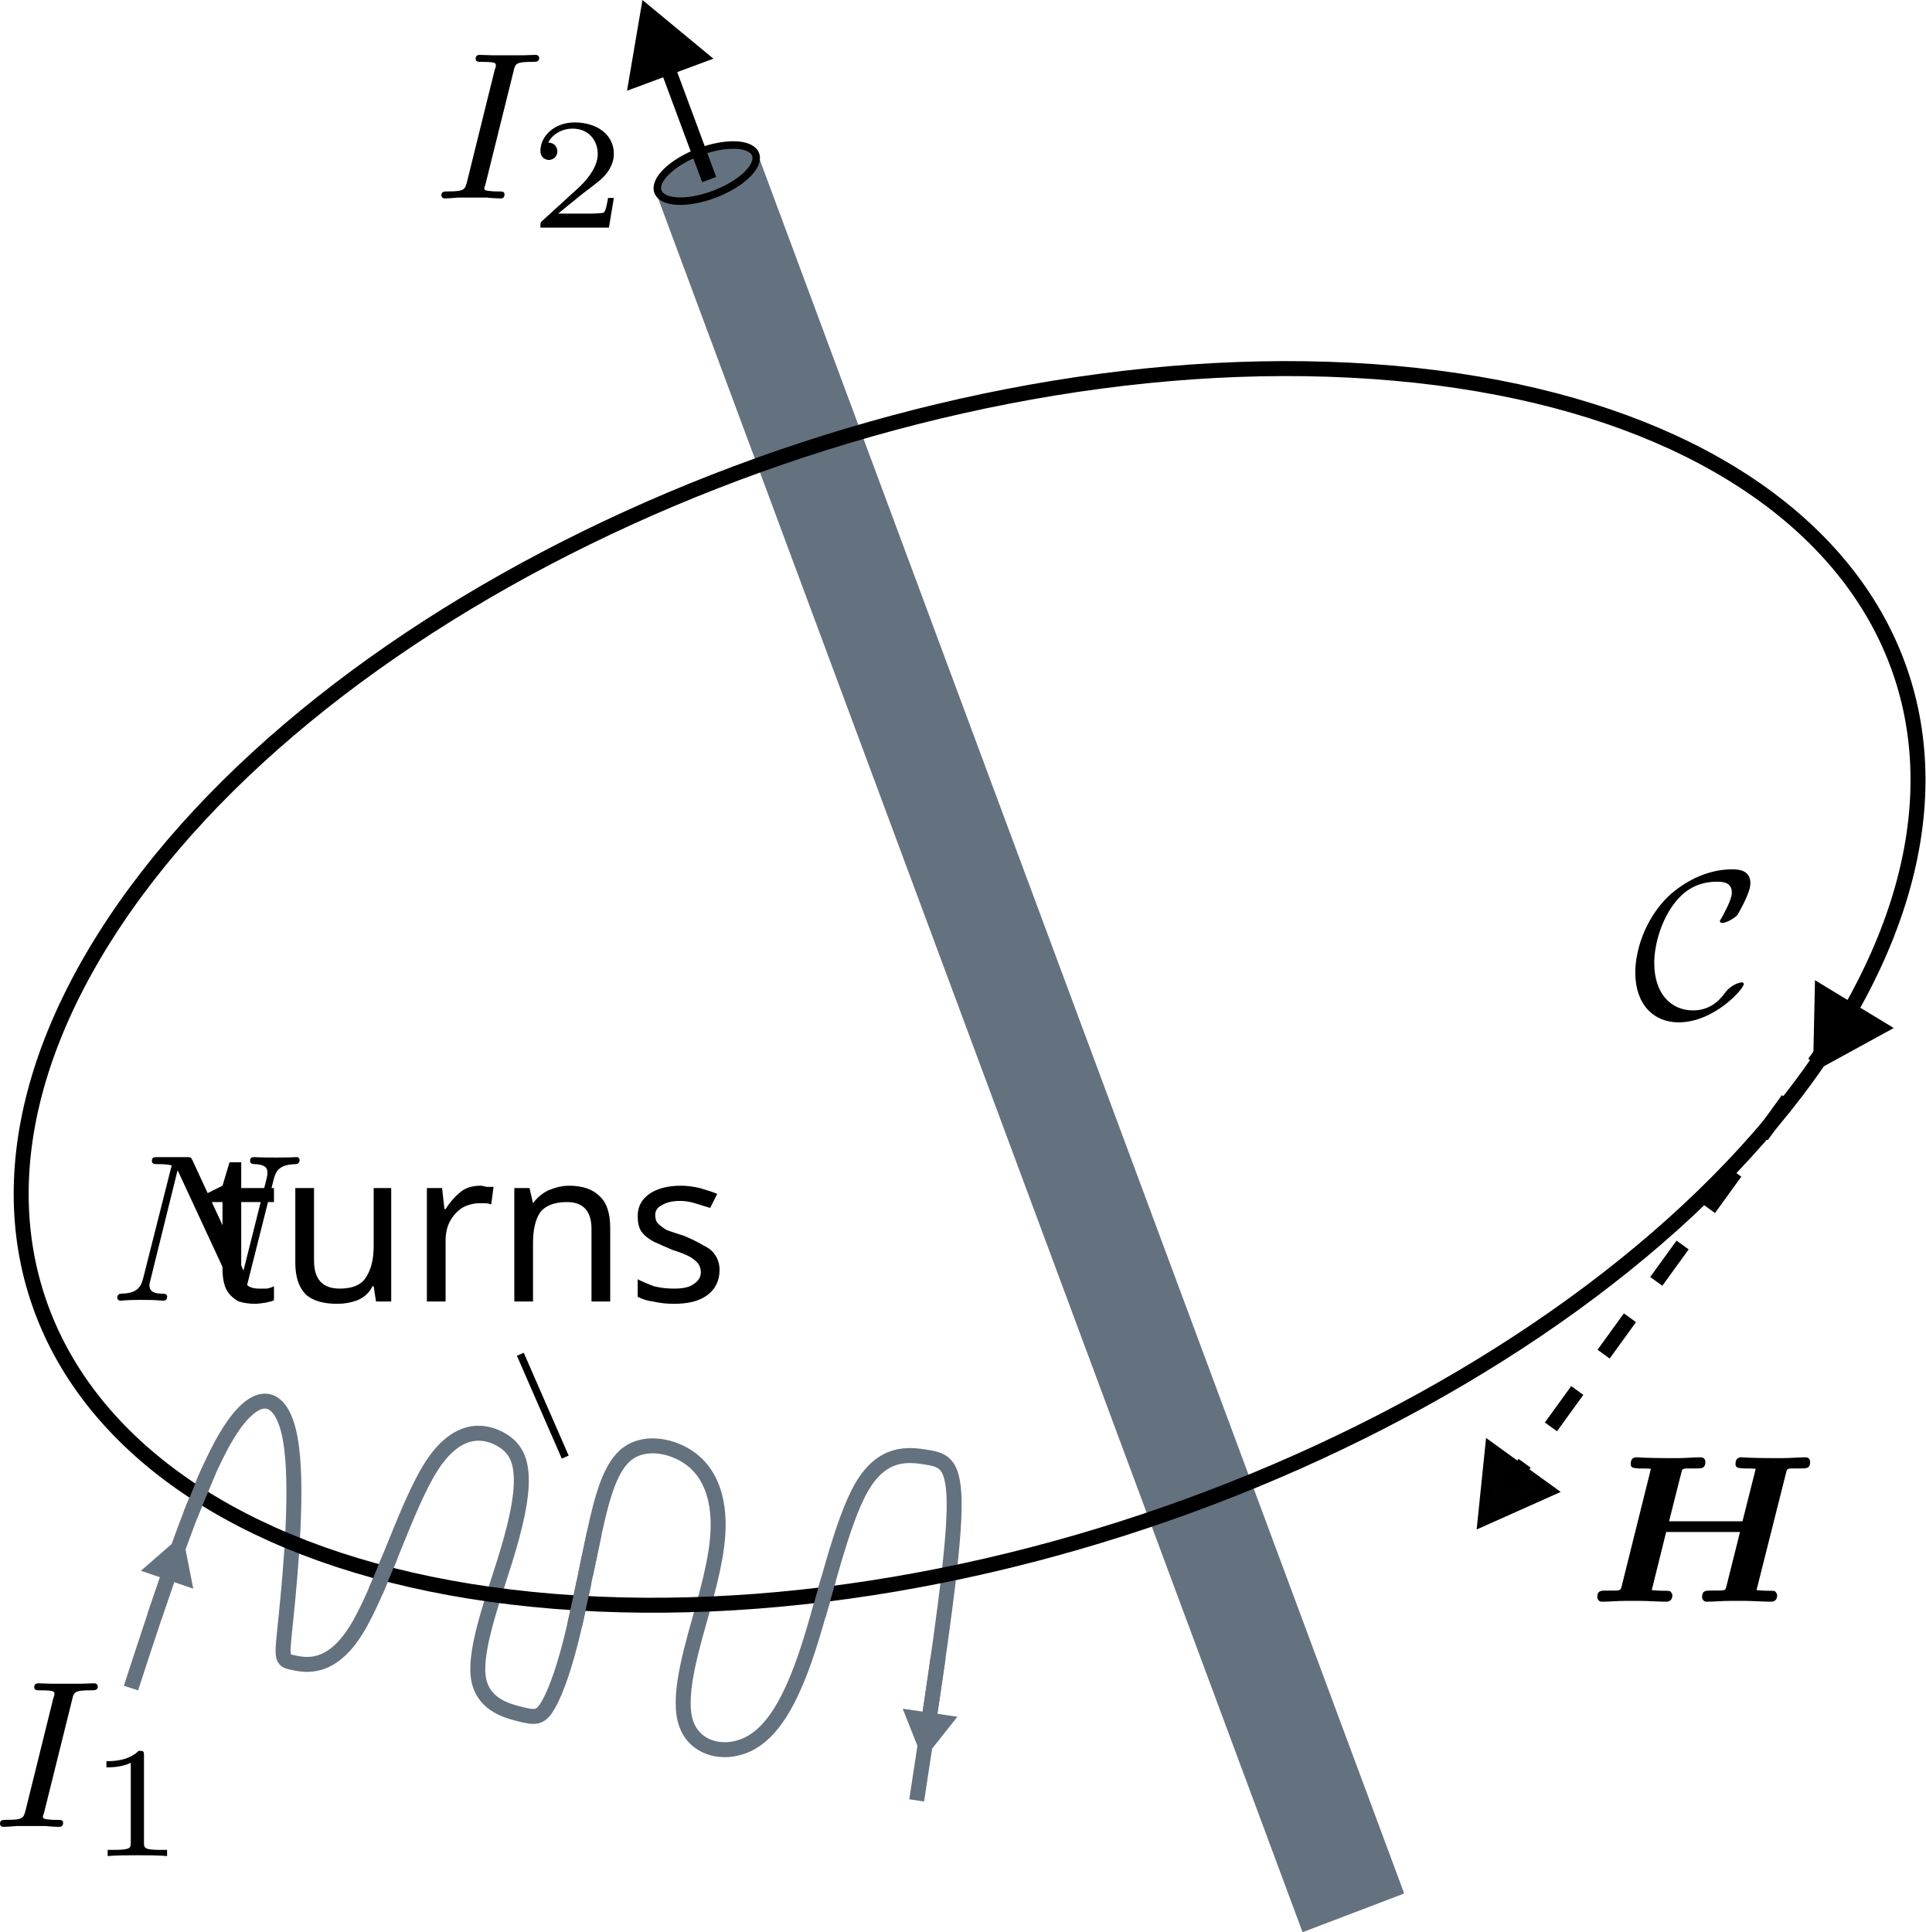
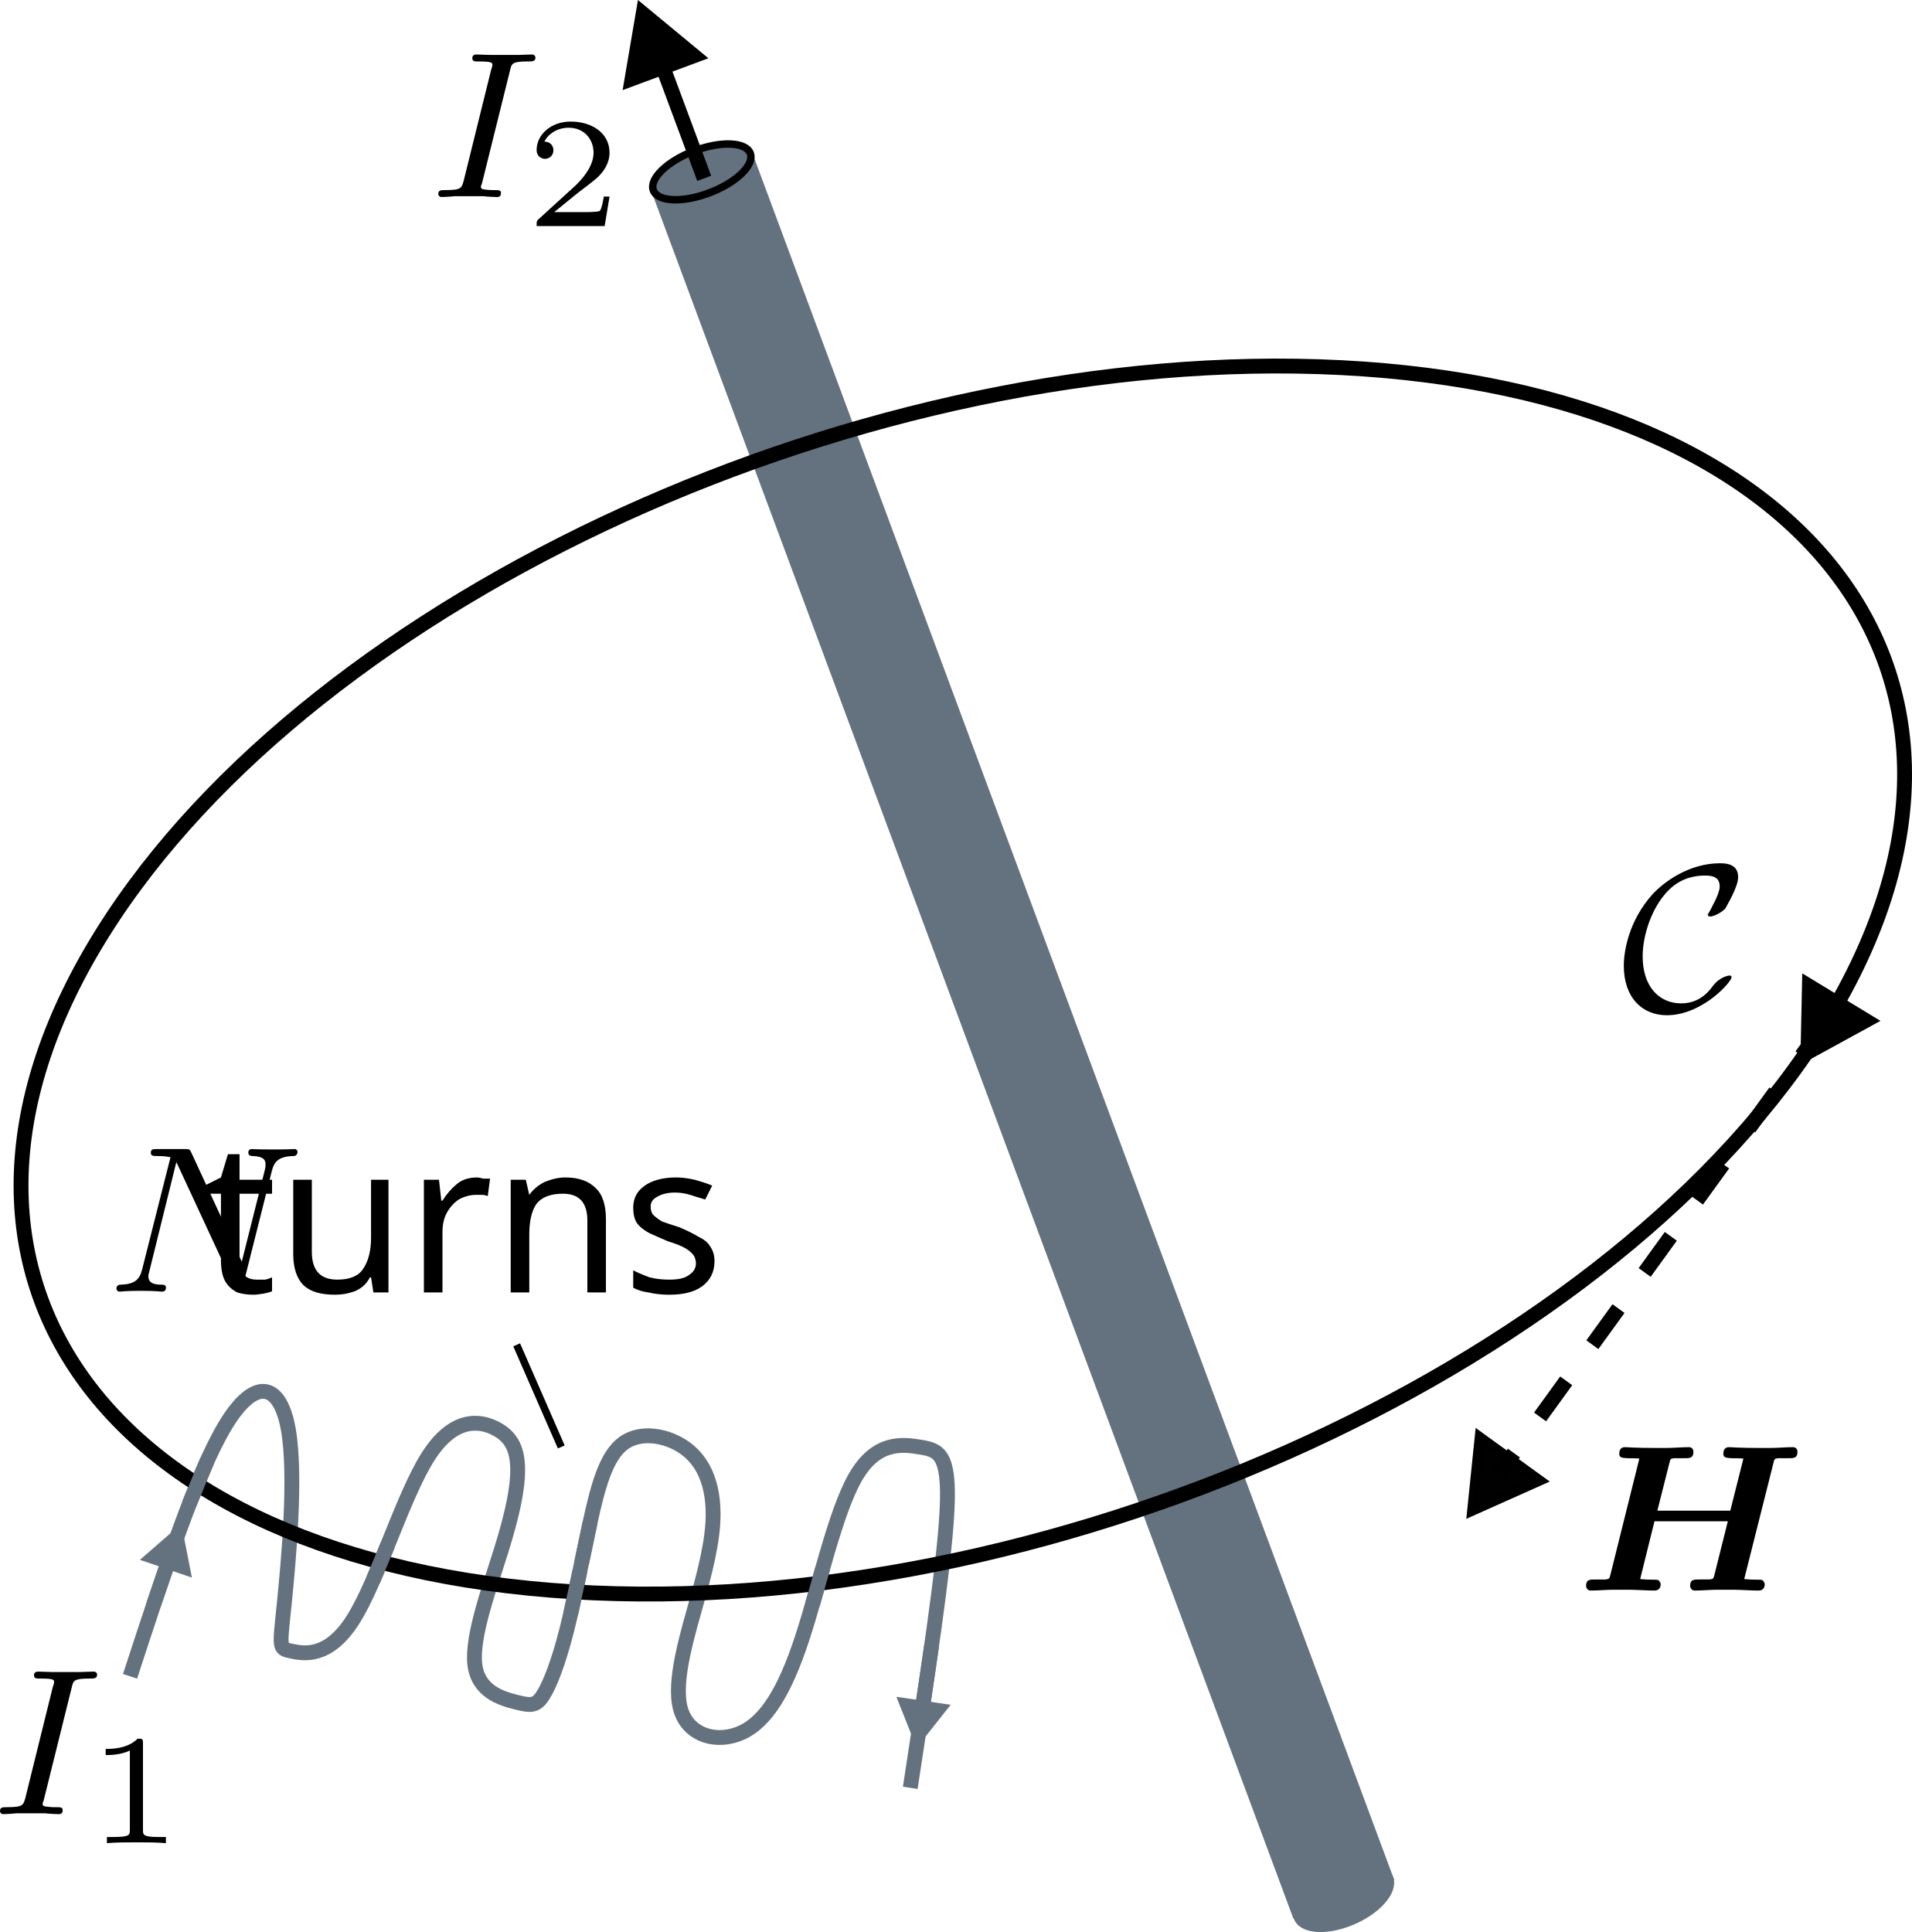
- <svg xmlns="http://www.w3.org/2000/svg" width="25.723mm" height="25.814mm" viewBox="0 0 25.723 25.814" version="1.1" id="svg1">
+ <svg xmlns="http://www.w3.org/2000/svg" width="25.723mm" height="25.995mm" viewBox="0 0 25.723 25.995" version="1.1" id="svg1">
  <defs id="defs1">
    <marker style="overflow:visible" id="Triangle-6" refX="0" refY="0" orient="auto-start-reverse" markerWidth="1" markerHeight="1" viewBox="0 0 1 1" preserveAspectRatio="xMidYMid">
      <path transform="scale(0.5)" style="fill:context-stroke;fill-rule:evenodd;stroke:context-stroke;stroke-width:1pt" d="M 5.77,0 -2.88,5 V -5 Z" id="path135-6" />
    </marker>
    <marker style="overflow:visible" id="Triangle-2" refX="0" refY="0" orient="auto-start-reverse" markerWidth="1" markerHeight="1" viewBox="0 0 1 1" preserveAspectRatio="xMidYMid">
      <path transform="scale(0.5)" style="fill:context-stroke;fill-rule:evenodd;stroke:context-stroke;stroke-width:1pt" d="M 5.77,0 -2.88,5 V -5 Z" id="path135-4" />
    </marker>
    <marker style="overflow:visible" id="marker13" refX="0" refY="0" orient="auto-start-reverse" markerWidth="0.6" markerHeight="0.6" viewBox="0 0 1 1" preserveAspectRatio="xMidYMid">
      <path transform="scale(0.5)" style="fill:context-stroke;fill-rule:evenodd;stroke:context-stroke;stroke-width:1pt" d="M 5.77,0 -2.88,5 V -5 Z" id="path13" />
    </marker>
    <marker style="overflow:visible" id="marker13-0" refX="0" refY="0" orient="auto-start-reverse" markerWidth="0.6" markerHeight="0.6" viewBox="0 0 1 1" preserveAspectRatio="xMidYMid">
      <path transform="scale(0.5)" style="fill:context-stroke;fill-rule:evenodd;stroke:context-stroke;stroke-width:1pt" d="M 5.77,0 -2.88,5 V -5 Z" id="path13-1" />
    </marker>
    <marker style="overflow:visible" id="Triangle" refX="0" refY="0" orient="auto-start-reverse" markerWidth="1" markerHeight="1" viewBox="0 0 1 1" preserveAspectRatio="xMidYMid">
      <path transform="scale(0.5)" style="fill:context-stroke;fill-rule:evenodd;stroke:context-stroke;stroke-width:1pt" d="M 5.77,0 -2.88,5 V -5 Z" id="path135" />
    </marker>
  </defs>
  <g id="layer1" transform="translate(-76.80853,-105.8333)">
    <rect style="fill:#64727f;fill-opacity:1;fill-rule:evenodd;stroke:none;stroke-width:0.2;stroke-dasharray:none;stroke-opacity:1" id="rect1-5" width="1.453" height="24.809" x="42.447" y="131.754" rx="0.01" transform="matrix(0.9345399,-0.3558583,0.3483738,0.9373557,0,0)" />
    <ellipse style="fill:#64727f;fill-opacity:1;fill-rule:evenodd;stroke:#000000;stroke-width:0.1;stroke-dasharray:none;stroke-opacity:1" id="path2-1" cx="43.174" cy="131.764" rx="0.698" ry="0.3" transform="matrix(0.9345399,-0.3558583,0.3483738,0.9373557,0,0)" />
+     <ellipse style="fill:#64727f;fill-opacity:1;fill-rule:evenodd;stroke:#64727f;stroke-width:0.1;stroke-dasharray:none;stroke-opacity:1" id="path2-1-9" transform="matrix(0.9241864,-0.3819417,0.3239701,0.9460673,0,0)" ry="0.336" rx="0.674" cy="157.953" cx="47.298" />
    <path style="fill:#64727f;fill-opacity:1;fill-rule:evenodd;stroke:#000000;stroke-width:0.2;stroke-dasharray:none;stroke-opacity:1;marker-end:url(#Triangle-6)" d="m 86.283,108.233 -0.644,-1.734" id="path6-0" />
    <path style="fill:none;fill-opacity:1;fill-rule:evenodd;stroke:#64727f;stroke-width:0.2;stroke-dasharray:none;stroke-dashoffset:0;stroke-opacity:1" d="m 90.315,67.932 c 0.446,-1.366 0.892,-2.732 1.284,-3.379 0.392,-0.648 0.729,-0.577 0.843,0.044 0.114,0.62 0.005,1.79 -0.054,2.375 -0.06,0.585 -0.071,0.585 0.092,0.62 0.163,0.035 0.501,0.106 0.835,-0.422 0.335,-0.528 0.667,-1.654 1.009,-2.193 0.343,-0.539 0.697,-0.49 0.912,-0.378 0.215,0.112 0.291,0.286 0.294,0.544 0.003,0.258 -0.068,0.601 -0.223,1.099 -0.155,0.498 -0.395,1.151 -0.354,1.524 0.041,0.373 0.362,0.465 0.558,0.514 0.196,0.049 0.267,0.054 0.359,-0.09 0.093,-0.144 0.207,-0.438 0.316,-0.863 0.109,-0.424 0.212,-0.98 0.318,-1.464 0.106,-0.484 0.215,-0.898 0.452,-1.069 0.237,-0.171 0.601,-0.101 0.838,0.076 0.237,0.177 0.346,0.46 0.363,0.783 0.018,0.323 -0.056,0.685 -0.195,1.189 -0.139,0.503 -0.343,1.147 -0.243,1.521 0.099,0.374 0.502,0.477 0.829,0.325 0.327,-0.152 0.577,-0.561 0.808,-1.263 0.231,-0.702 0.444,-1.698 0.721,-2.177 0.278,-0.479 0.62,-0.441 0.868,-0.4 0.248,0.041 0.4,0.084 0.362,0.849 -0.038,0.765 -0.267,2.25 -0.495,3.736" id="path18" transform="translate(-11.7567,60.45581)" />
    <path style="fill:none;fill-opacity:1;fill-rule:evenodd;stroke:#000000;stroke-width:0.2;stroke-dasharray:none;stroke-opacity:1;marker-end:url(#Triangle-2)" id="path1-5" d="m 57.673,145.861 a 13.127,7.512 0 0 1 -18.251,1.716 13.127,7.512 0 0 1 -3.133,-10.431 13.127,7.512 0 0 1 18.205,-1.869 13.127,7.512 0 0 1 3.399,10.404" transform="rotate(-18.63031)" />
    <path style="fill:none;fill-opacity:1;fill-rule:evenodd;stroke:#64727f;stroke-width:0.2;stroke-dasharray:none;stroke-dashoffset:0;stroke-opacity:1" d="m 84.632,126.873 0.116,-0.553" id="path21" />
    <path style="fill:none;fill-opacity:1;fill-rule:evenodd;stroke:#64727f;stroke-width:0.2;stroke-dasharray:none;stroke-dashoffset:0;stroke-opacity:1;marker-end:url(#marker13)" d="m 78.874,127.428 0.236,-0.689" id="path23" />
    <path style="fill:none;fill-opacity:1;fill-rule:evenodd;stroke:#64727f;stroke-width:0.2;stroke-dasharray:none;stroke-dashoffset:0;stroke-opacity:1;marker-end:url(#marker13-0)" d="m 89.343,127.976 -0.14,0.952" id="path23-2" />
    <path style="fill:none;fill-opacity:1;fill-rule:evenodd;stroke:#64727f;stroke-width:0.2;stroke-dasharray:none;stroke-dashoffset:0;stroke-opacity:1" d="m 79.353,126.074 0.245,-0.591" id="path24" />
    <path style="fill:none;fill-opacity:1;fill-rule:evenodd;stroke:#64727f;stroke-width:0.2;stroke-dasharray:none;stroke-dashoffset:0;stroke-opacity:1" d="m 81.827,127.097 0.199,-0.477" id="path25" />
    <path style="fill:none;fill-opacity:1;fill-rule:evenodd;stroke:#64727f;stroke-width:0.2;stroke-dasharray:none;stroke-dashoffset:0;stroke-opacity:1" d="m 84.486,127.55 0.126,-0.583" id="path26" />
    <path style="fill:none;fill-opacity:1;fill-rule:evenodd;stroke:#64727f;stroke-width:0.2;stroke-dasharray:none;stroke-dashoffset:0;stroke-opacity:1" d="m 87.741,127.418 0.137,-0.484" id="path27" />
    <g transform="translate(76.80853,128.3244)" id="g1">
      <g fill="#000000" fill-opacity="1" id="g3" transform="matrix(0.352778,0,0,0.352778,-0.829866,-0.706085)">
        <g id="use2" transform="translate(1.993,7.439)">
          <path d="m 3.094,-4.828 c 0.062,-0.266 0.078,-0.344 0.688,-0.344 0.172,0 0.281,0 0.281,-0.156 0,-0.016 -0.016,-0.109 -0.141,-0.109 -0.125,0 -0.375,0.016 -0.5,0.016 h -1.094 c -0.109,0 -0.406,-0.016 -0.516,-0.016 -0.031,0 -0.156,0 -0.156,0.141 0,0.125 0.094,0.125 0.25,0.125 0.516,0 0.516,0.047 0.516,0.141 0,0.016 0,0.047 -0.047,0.172 L 1.328,-0.625 c -0.078,0.281 -0.094,0.359 -0.688,0.359 -0.188,0 -0.281,0 -0.281,0.156 0,0.031 0.031,0.109 0.125,0.109 0.109,0 0.375,-0.016 0.5,-0.031 H 2.094 C 2.203,-0.016 2.484,0 2.594,0 2.641,0 2.75,0 2.75,-0.156 c 0,-0.109 -0.094,-0.109 -0.25,-0.109 -0.125,0 -0.172,0 -0.312,-0.016 C 2.062,-0.297 1.984,-0.297 1.984,-0.391 1.984,-0.438 2,-0.438 2.031,-0.547 Z m 0,0" id="path4" />
        </g>
      </g>
      <g fill="#000000" fill-opacity="1" id="g4" transform="matrix(0.352778,0,0,0.352778,-0.829866,-0.706085)">
        <g id="use3" transform="translate(5.664,8.545)">
          <path d="m 2.141,-3.797 c 0,-0.188 -0.016,-0.188 -0.203,-0.188 -0.391,0.391 -1,0.391 -1.219,0.391 v 0.234 c 0.156,0 0.562,0 0.922,-0.172 v 3.016 c 0,0.203 0,0.281 -0.625,0.281 h -0.25 V 0 c 0.328,-0.031 0.797,-0.031 1.125,-0.031 0.328,0 0.797,0 1.125,0.031 v -0.234 h -0.25 c -0.625,0 -0.625,-0.078 -0.625,-0.281 z m 0,0" id="path5" />
        </g>
      </g>
    </g>
    <g transform="translate(82.7057,106.5664)" id="g8">
      <g fill="#000000" fill-opacity="1" id="g5" transform="matrix(0.352778,0,0,0.352778,-0.829866,-0.706085)">
        <g id="g2" transform="translate(1.993,7.439)">
          <path d="m 3.094,-4.828 c 0.062,-0.266 0.078,-0.344 0.688,-0.344 0.172,0 0.281,0 0.281,-0.156 0,-0.016 -0.016,-0.109 -0.141,-0.109 -0.125,0 -0.375,0.016 -0.5,0.016 h -1.094 c -0.109,0 -0.406,-0.016 -0.516,-0.016 -0.031,0 -0.156,0 -0.156,0.141 0,0.125 0.094,0.125 0.25,0.125 0.516,0 0.516,0.047 0.516,0.141 0,0.016 0,0.047 -0.047,0.172 L 1.328,-0.625 c -0.078,0.281 -0.094,0.359 -0.688,0.359 -0.188,0 -0.281,0 -0.281,0.156 0,0.031 0.031,0.109 0.125,0.109 0.109,0 0.375,-0.016 0.5,-0.031 H 2.094 C 2.203,-0.016 2.484,0 2.594,0 2.641,0 2.75,0 2.75,-0.156 c 0,-0.109 -0.094,-0.109 -0.25,-0.109 -0.125,0 -0.172,0 -0.312,-0.016 C 2.062,-0.297 1.984,-0.297 1.984,-0.391 1.984,-0.438 2,-0.438 2.031,-0.547 Z m 0,0" id="path1" />
        </g>
      </g>
      <g fill="#000000" fill-opacity="1" id="g7" transform="matrix(0.352778,0,0,0.352778,-0.829866,-0.706085)">
        <g id="g6" transform="translate(5.664,8.545)">
          <path d="M 3.219,-1.125 H 3 C 2.984,-1.031 2.922,-0.641 2.844,-0.578 2.797,-0.531 2.312,-0.531 2.219,-0.531 H 1.109 L 1.875,-1.156 C 2.078,-1.328 2.609,-1.703 2.797,-1.891 2.969,-2.062 3.219,-2.375 3.219,-2.797 c 0,-0.75 -0.672,-1.188 -1.484,-1.188 -0.766,0 -1.297,0.516 -1.297,1.078 0,0.297 0.25,0.344 0.312,0.344 0.156,0 0.328,-0.109 0.328,-0.328 C 1.078,-3.016 1,-3.219 0.734,-3.219 0.875,-3.516 1.234,-3.75 1.656,-3.75 c 0.625,0 0.953,0.469 0.953,0.953 0,0.422 -0.281,0.859 -0.688,1.25 L 0.5,-0.25 C 0.438,-0.188 0.438,-0.188 0.438,0 h 2.594 z m 0,0" id="path6" />
        </g>
      </g>
    </g>
    <g transform="translate(79.40705,131.1873)" id="g10">
      <g fill="#000000" fill-opacity="1" id="g9" transform="matrix(0.352778,0,0,0.352778,-0.84089,-0.705732)">
        <g id="use1" transform="translate(1.993,7.438)">
          <path d="m 3.386,-32.623 c 0.094,-0.391 0.266,-0.578 0.844,-0.594 0.078,0 0.141,-0.062 0.141,-0.156 0,-0.047 -0.031,-0.109 -0.109,-0.109 -0.062,0 -0.219,0.016 -0.797,0.016 -0.641,0 -0.75,-0.016 -0.828,-0.016 -0.125,0 -0.141,0.078 -0.141,0.141 0,0.109 0.094,0.125 0.172,0.125 0.484,0.016 0.484,0.219 0.484,0.328 0,0.047 0,0.094 -0.031,0.219 l -0.875,3.484 -1.922,-4.156 c -0.062,-0.141 -0.078,-0.141 -0.266,-0.141 h -1.047 c -0.141,0 -0.234,0 -0.234,0.141 0,0.125 0.094,0.125 0.25,0.125 0.078,0 0.312,0 0.5,0.047 l -1.078,4.266 c -0.094,0.406 -0.297,0.578 -0.828,0.594 -0.047,0 -0.156,0.016 -0.156,0.156 0,0.047 0.047,0.109 0.125,0.109 0.031,0 0.219,-0.031 0.797,-0.031 0.625,0 0.75,0.031 0.812,0.031 0.031,0 0.156,0 0.156,-0.156 0,-0.094 -0.094,-0.109 -0.141,-0.109 -0.297,0 -0.531,-0.047 -0.531,-0.328 0,-0.047 0.031,-0.156 0.031,-0.156 l 1.031,-4.172 h 0.016 l 2.219,4.781 c 0.047,0.125 0.062,0.141 0.141,0.141 0.109,0 0.125,-0.031 0.156,-0.172 z m 0,0" id="path2" />
        </g>
      </g>
    </g>
    <g transform="translate(98.65604,117.4485)" id="g13">
      <g fill="#000000" fill-opacity="1" id="g12" transform="matrix(0.352778,0,0,0.352778,-0.747183,-0.645098)">
        <g id="g11" transform="translate(1.993,7.438)">
          <path d="m 4.234,-1.266 c 0,-0.047 -0.047,-0.062 -0.078,-0.062 -0.031,0 -0.375,0.047 -0.641,0.406 -0.234,0.328 -0.609,0.656 -1.203,0.656 -0.828,0 -1.469,-0.625 -1.469,-1.797 0,-0.594 0.203,-1.484 0.719,-2.203 0.359,-0.484 0.844,-0.875 1.672,-0.875 0.375,0 0.547,0.125 0.547,0.422 0,0.281 -0.344,0.859 -0.406,0.984 -0.047,0.062 -0.047,0.078 -0.047,0.094 0,0.016 0.016,0.062 0.094,0.062 0.156,0 0.484,-0.188 0.578,-0.312 0.016,-0.047 0.484,-0.797 0.484,-1.188 0,-0.453 -0.359,-0.531 -0.688,-0.531 -1.188,0 -2.156,0.719 -2.594,1.203 -0.875,0.984 -1.078,2.125 -1.078,2.703 0,1.219 0.703,1.891 1.641,1.891 1.344,0 2.469,-1.266 2.469,-1.453 z m 0,0" id="path10" />
        </g>
      </g>
    </g>
    <g transform="translate(98.1481,125.3049)" id="g16">
      <g fill="#000000" fill-opacity="1" id="g15" transform="matrix(0.352778,0,0,0.352778,-0.862939,-0.702469)">
        <g id="g14" transform="translate(1.993,7.46)">
          <path d="m 7.609,-4.906 c 0.031,-0.109 0.031,-0.125 0.172,-0.141 0.125,0 0.266,0 0.375,0 0.219,0 0.359,0 0.359,-0.25 0,-0.094 -0.062,-0.172 -0.172,-0.172 -0.281,0 -0.578,0.031 -0.875,0.031 H 7.141 c -0.859,0 -1.188,-0.031 -1.219,-0.031 -0.062,0 -0.234,0 -0.234,0.25 0,0.156 0.109,0.156 0.312,0.172 0.062,0 0.406,0 0.453,0.016 l -0.5,1.984 h -2.781 l 0.469,-1.859 c 0.031,-0.109 0.031,-0.125 0.172,-0.141 0.125,0 0.266,0 0.375,0 0.219,0 0.359,0 0.359,-0.25 0,-0.094 -0.062,-0.172 -0.172,-0.172 -0.281,0 -0.578,0.031 -0.875,0.031 H 3.172 c -0.859,0 -1.188,-0.031 -1.219,-0.031 -0.062,0 -0.234,0 -0.234,0.25 0,0.156 0.109,0.156 0.312,0.172 0.062,0 0.406,0 0.453,0.016 L 1.375,-0.578 c -0.031,0.125 -0.047,0.141 -0.188,0.156 -0.125,0 -0.25,0 -0.375,0 -0.219,0 -0.359,0 -0.359,0.25 C 0.453,-0.141 0.484,0 0.625,0 0.922,0 1.219,-0.031 1.5,-0.031 H 2.109 C 2.312,-0.031 2.844,0 3.047,0 c 0.062,0 0.25,0 0.25,-0.25 0,-0.031 -0.031,-0.094 -0.078,-0.141 -0.094,-0.047 -0.188,0 -0.703,-0.047 L 3.062,-2.641 h 2.797 l -0.516,2.062 c -0.031,0.125 -0.047,0.141 -0.188,0.156 -0.125,0 -0.25,0 -0.375,0 -0.219,0 -0.359,0 -0.359,0.25 C 4.422,-0.141 4.453,0 4.594,0 4.891,0 5.172,-0.031 5.469,-0.031 H 6.078 C 6.281,-0.031 6.812,0 7.016,0 c 0.062,0 0.25,0 0.25,-0.25 0,-0.031 -0.031,-0.094 -0.078,-0.141 C 7.094,-0.438 7,-0.391 6.484,-0.438 Z m 0,0" id="path14" />
        </g>
      </g>
    </g>
    <path style="fill:#64727f;fill-opacity:1;fill-rule:evenodd;stroke:#000000;stroke-width:0.2;stroke-dasharray:0.6, 0.6;stroke-dashoffset:0;stroke-opacity:0.996;marker-end:url(#Triangle)" d="m 101.399,119.552 -4.446,6.142" id="path12" />
    <text xml:space="preserve" style="font-size:2.822px;line-height:1;font-family:sans-serif;-inkscape-font-specification:sans-serif;text-align:center;text-anchor:middle;fill:none;fill-rule:evenodd;stroke:#64727f;stroke-width:0.2" x="84.861" y="123.222" id="text16">
      <tspan id="tspan16" style="fill:#000000;stroke:none;stroke-width:0.2" x="84.861" y="123.222">turns</tspan>
    </text>
    <path style="fill:#000000;fill-rule:evenodd;stroke:#000000;stroke-width:0.1;stroke-dasharray:none;stroke-opacity:1" d="M 84.36,125.302 83.76,123.928" id="path16" />
  </g>
</svg>
